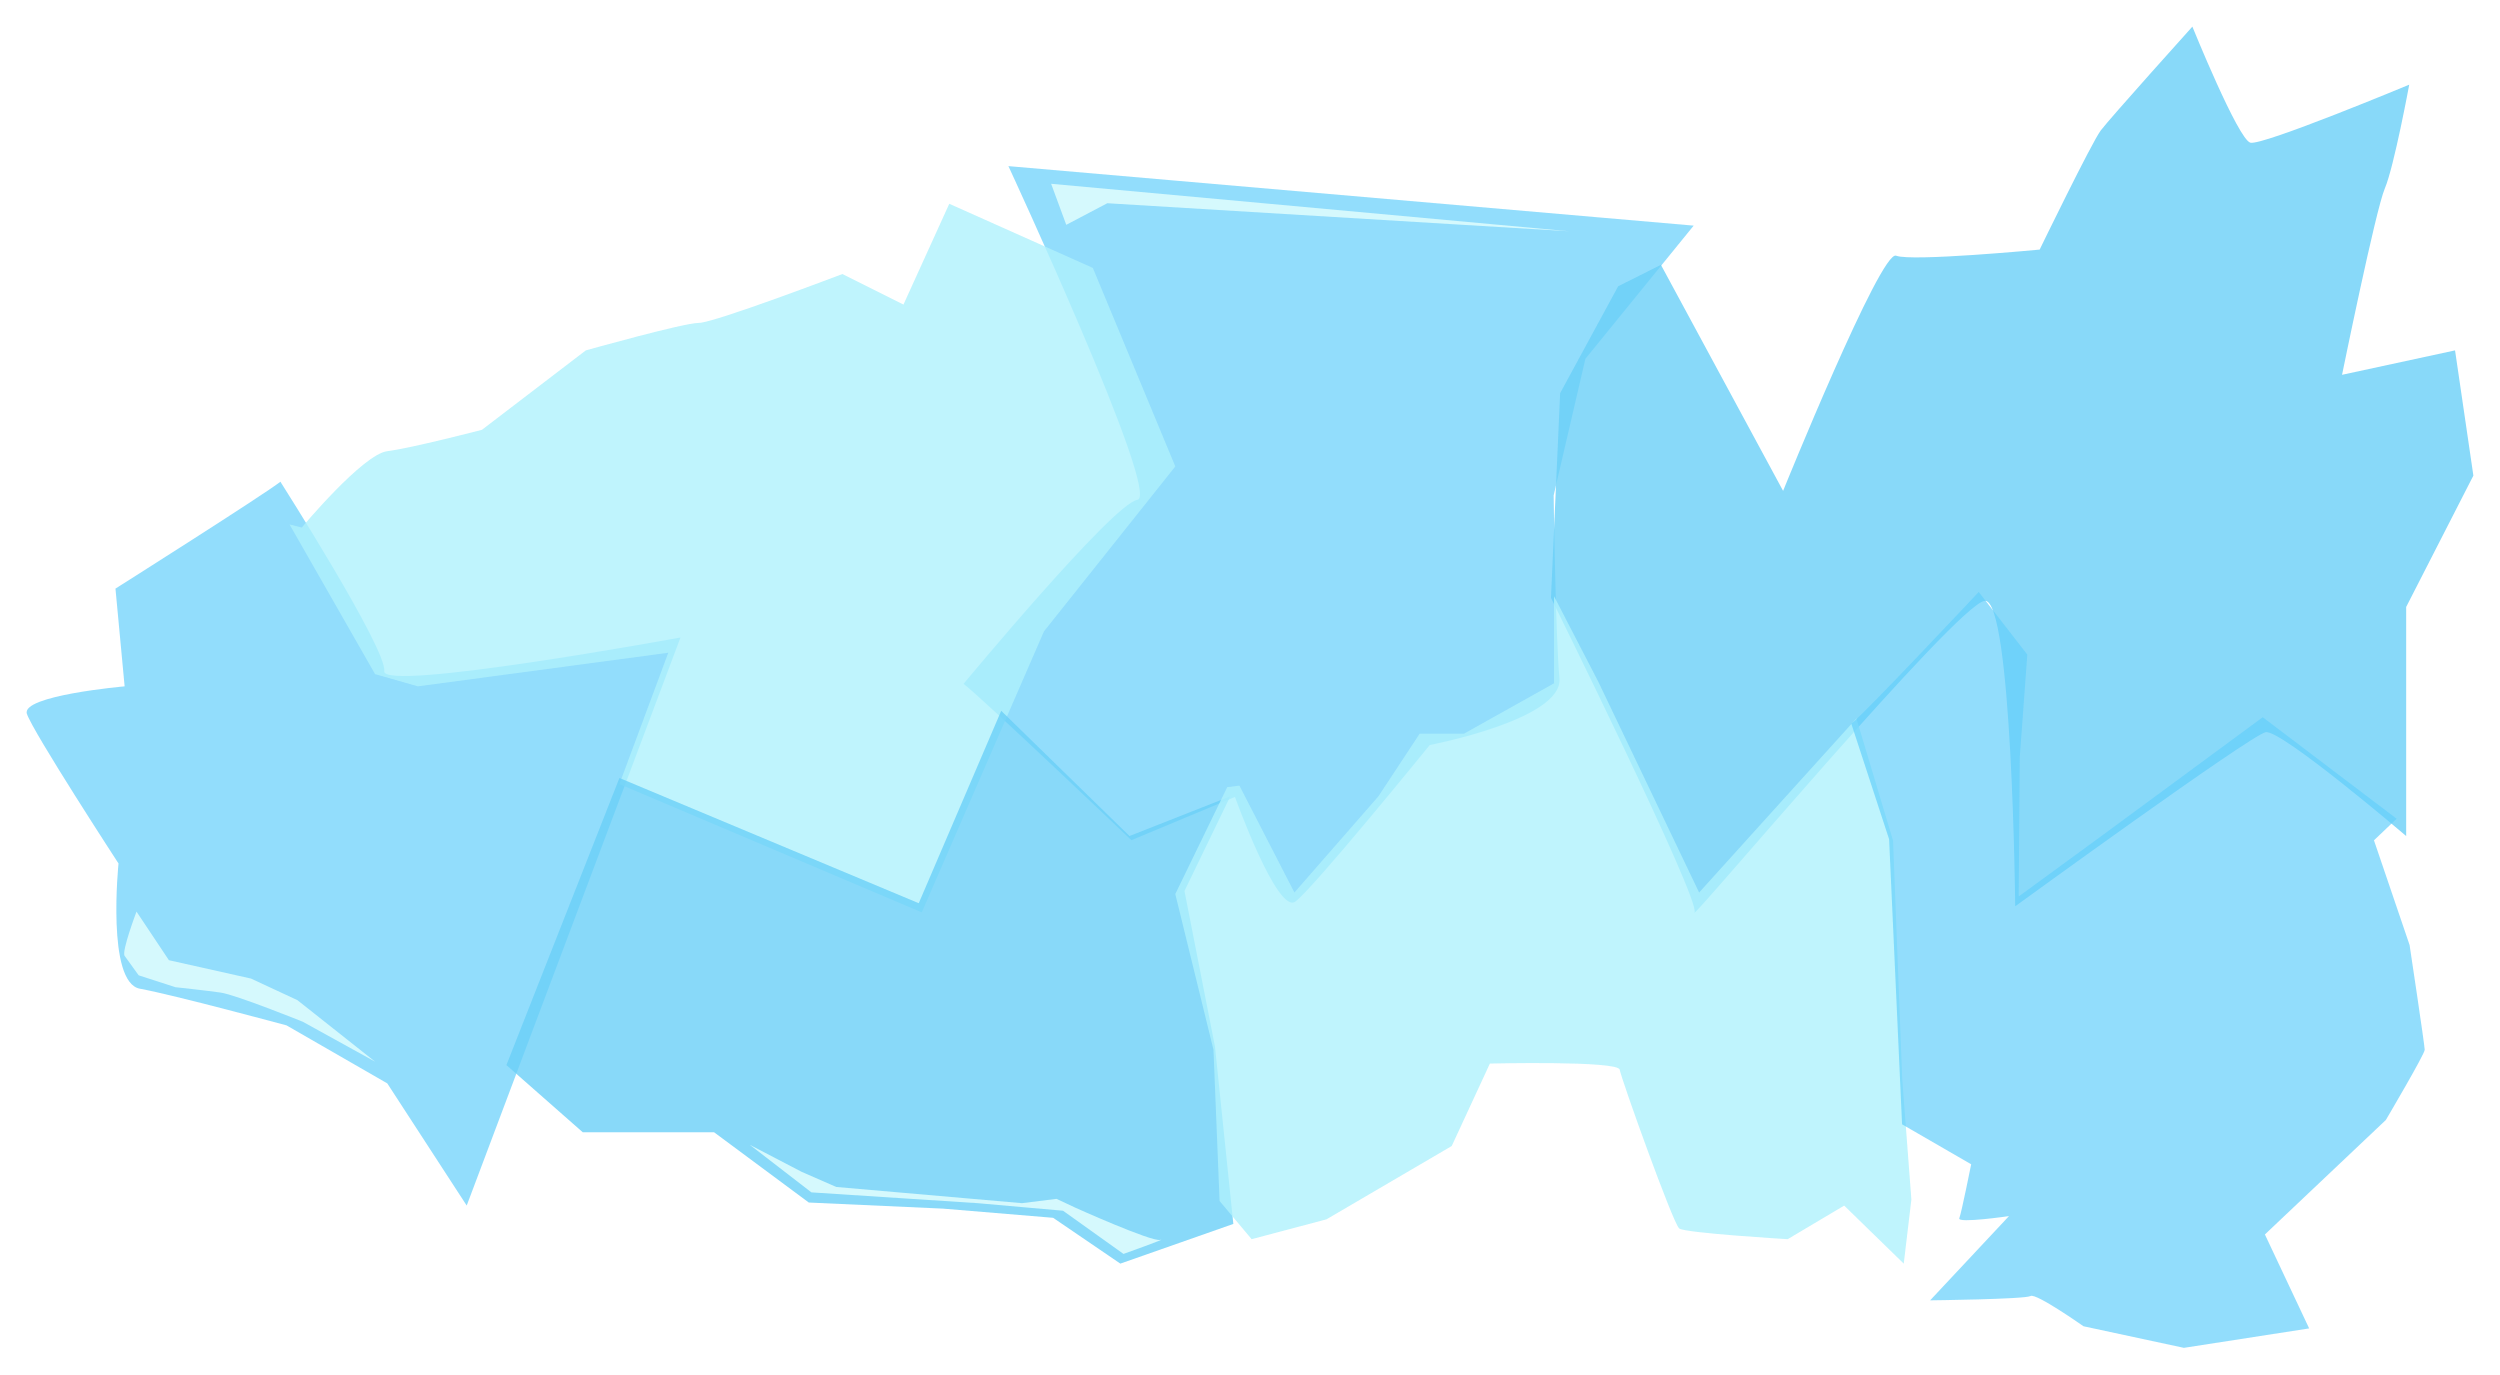
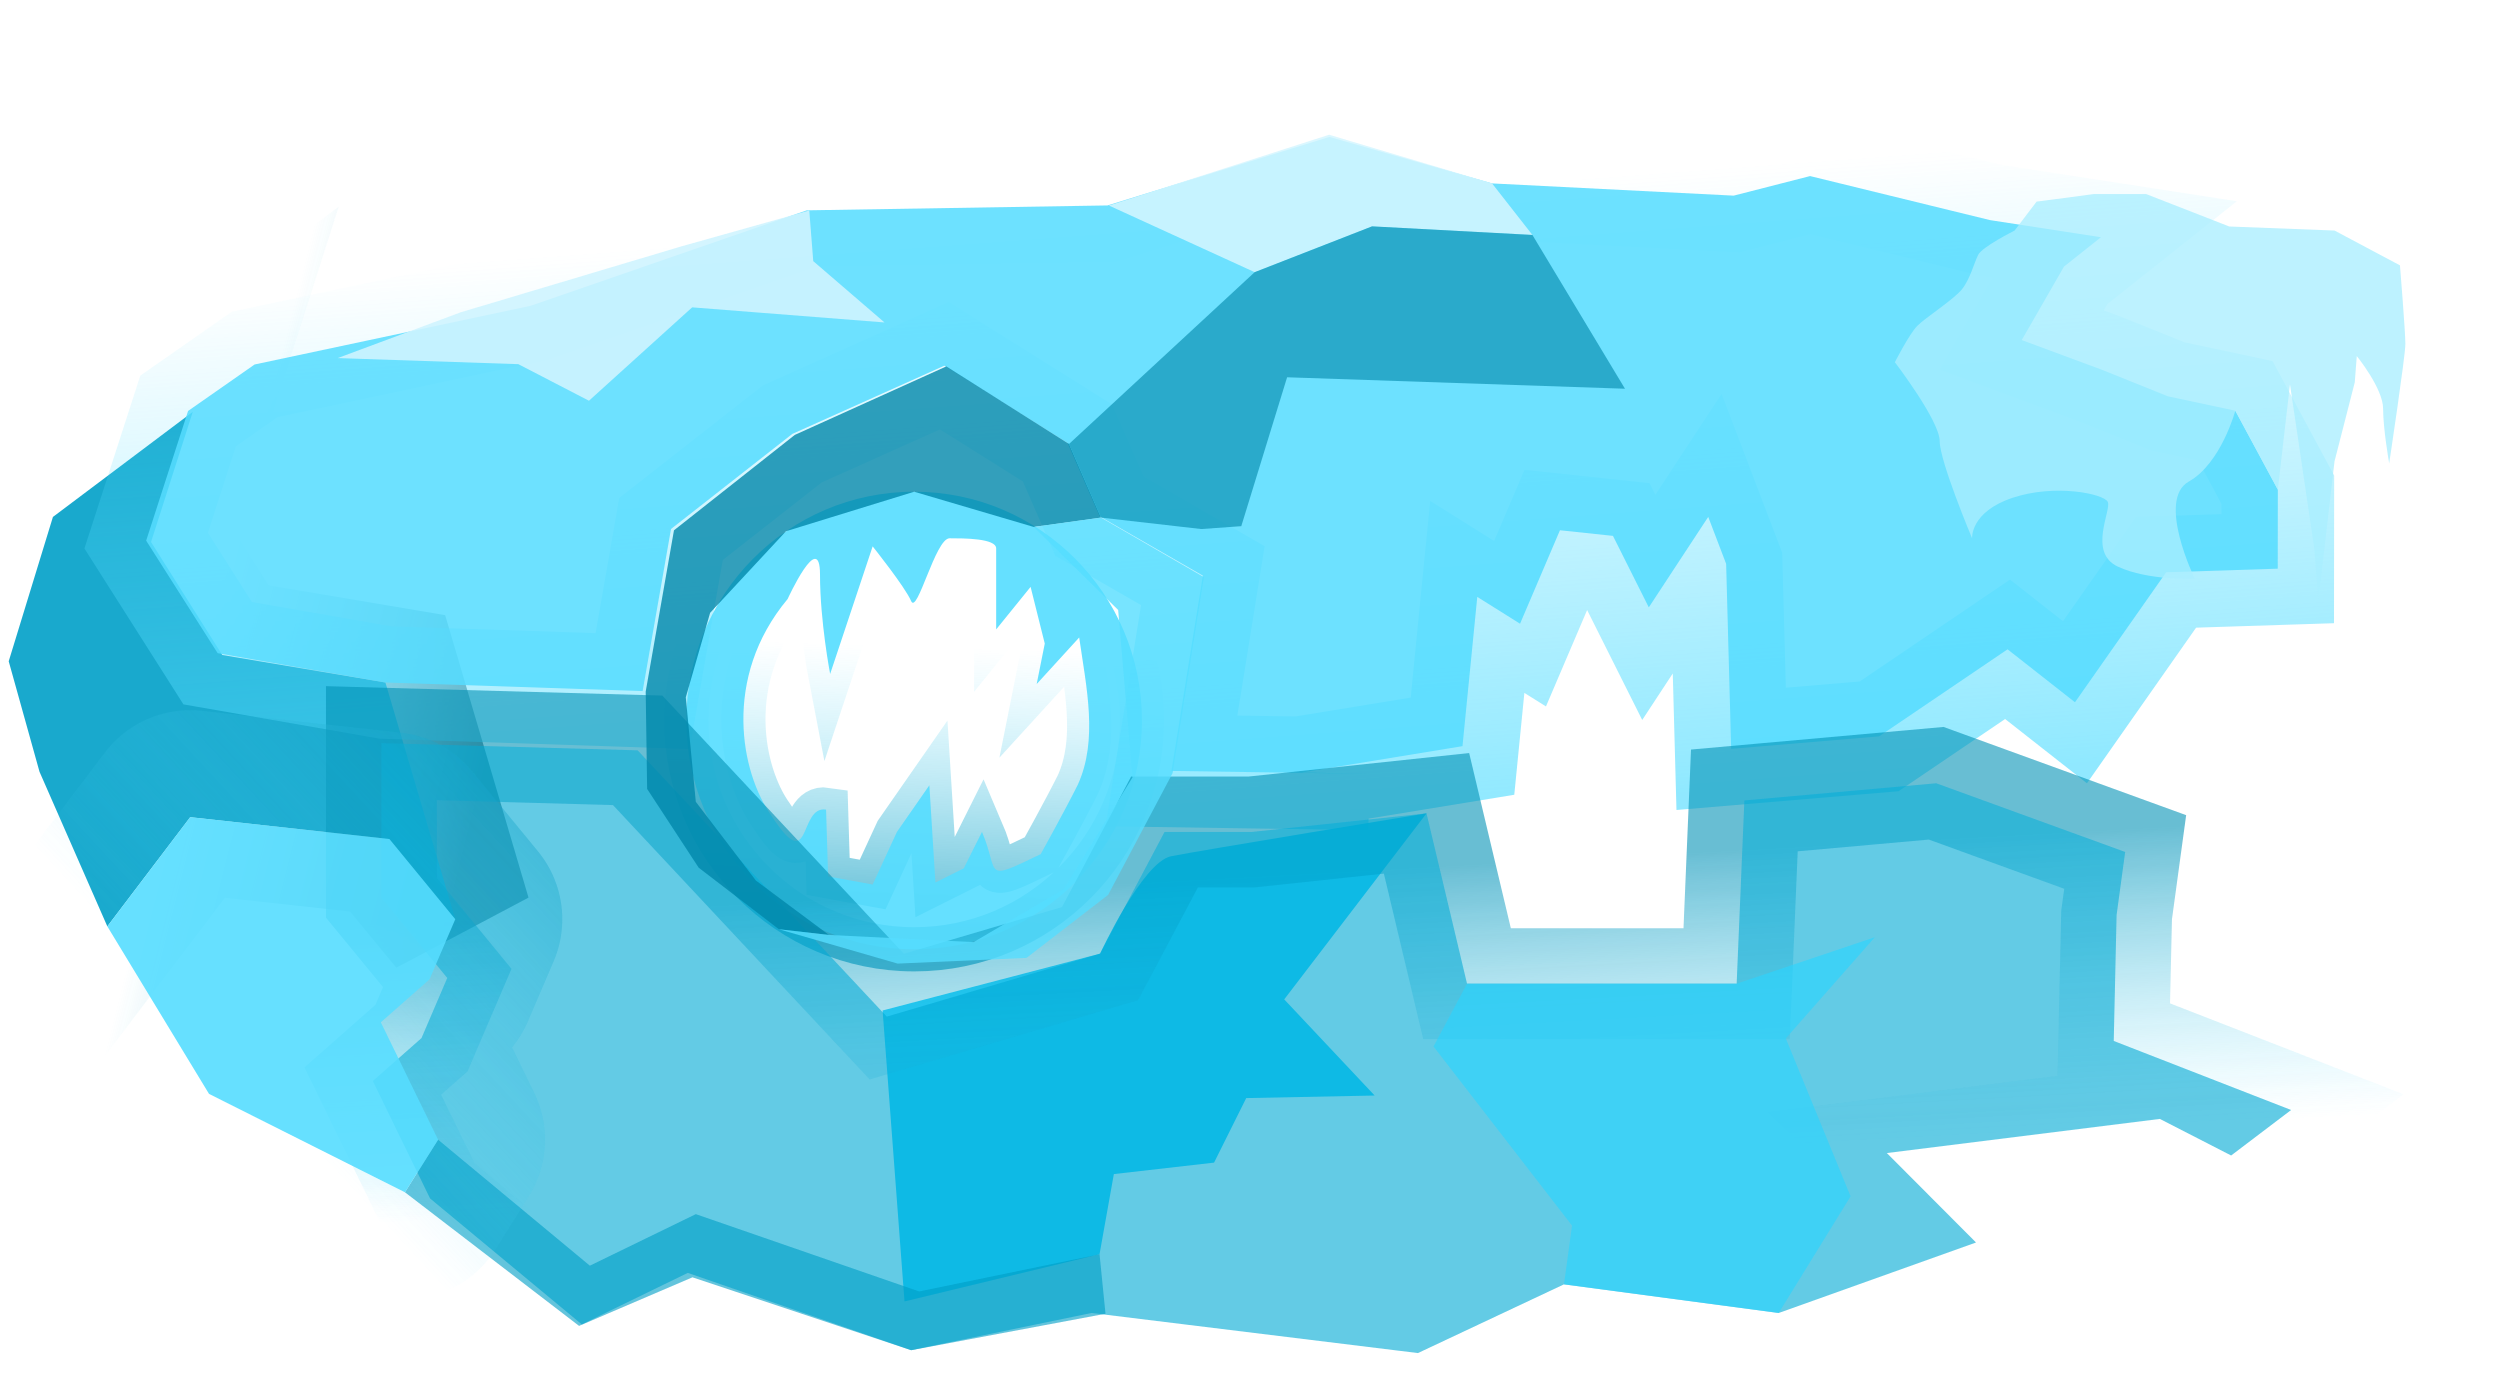
- <svg xmlns="http://www.w3.org/2000/svg" id="svg2" version="1.1" xml:space="preserve" width="375.534" height="206.468" viewBox="0 0 375.534 206.468">
+ <svg xmlns="http://www.w3.org/2000/svg" xmlns:xlink="http://www.w3.org/1999/xlink" id="svg2" version="1.1" xml:space="preserve" width="400.57" height="220.233" viewBox="0 0 375.534 206.468">
  <defs id="defs6">
+     <linearGradient id="linearGradient5752">
+       <stop style="stop-color:#003847;stop-opacity:1" offset="0" id="stop5748" />
+       <stop style="stop-color:#00a9d4;stop-opacity:0" offset="1" id="stop5750" />
+     </linearGradient>
+     <linearGradient id="linearGradient5730">
+       <stop id="stop5726" offset="0" style="stop-color:#0091b6;stop-opacity:1" />
+       <stop id="stop5728" offset="1" style="stop-color:#55ddff;stop-opacity:0;" />
+     </linearGradient>
+     <linearGradient id="linearGradient5714">
+       <stop style="stop-color:#55ddff;stop-opacity:1;" offset="0" id="stop5710" />
+       <stop style="stop-color:#55ddff;stop-opacity:0;" offset="1" id="stop5712" />
+     </linearGradient>
    <clipPath clipPathUnits="userSpaceOnUse" id="clipPath58">
-       <path d="M 0,980 1400,980 1400,0 0,0 0,980 Z" id="path60" />
+       <path d="M 0,980 H 1400 V 0 H 0 Z" id="path60" />
    </clipPath>
    <clipPath clipPathUnits="userSpaceOnUse" id="clipPath78">
-       <path d="m 71.911,582.282 103.233,0 0,-216.531 -103.233,0 0,216.531 z" id="path80" />
+       <path d="M 71.911,582.282 H 175.144 V 365.751 H 71.911 Z" id="path80" />
    </clipPath>
    <clipPath clipPathUnits="userSpaceOnUse" id="clipPath174">
-       <path d="m 30,968.454 115.486,0 0,-360.034 -115.486,0 0,360.034 z" id="path176" />
+       <path d="M 30,968.454 H 145.486 V 608.42 H 30 Z" id="path176" />
    </clipPath>
    <clipPath clipPathUnits="userSpaceOnUse" id="clipPath206">
-       <path d="m 293.543,226.125 96.494,0 0,-216.531 -96.494,0 0,216.531 z" id="path208" />
+       <path d="m 293.543,226.125 h 96.494 V 9.594 h -96.494 z" id="path208" />
    </clipPath>
    <clipPath clipPathUnits="userSpaceOnUse" id="clipPath294">
-       <path d="m 242.995,624.888 120.904,0 0,-348.825 -120.904,0 0,348.825 z" id="path296" />
+       <path d="M 242.995,624.888 H 363.899 V 276.063 H 242.995 Z" id="path296" />
    </clipPath>
    <clipPath clipPathUnits="userSpaceOnUse" id="clipPath326">
-       <path d="m 532.688,562.649 103.233,0 0,-216.53 -103.233,0 0,216.53 z" id="path328" />
+       <path d="M 532.688,562.649 H 635.921 V 346.119 H 532.688 Z" id="path328" />
    </clipPath>
    <clipPath clipPathUnits="userSpaceOnUse" id="clipPath434">
-       <path d="m 457,968.454 202.938,0 0,-387.905 -202.938,0 0,387.905 z" id="path436" />
+       <path d="M 457,968.454 H 659.938 V 580.549 H 457 Z" id="path436" />
    </clipPath>
    <clipPath clipPathUnits="userSpaceOnUse" id="clipPath470">
-       <path d="m 1009.83,574.779 87.84,0 0,-216.531 -87.84,0 0,216.531 z" id="path472" />
+       <path d="m 1009.83,574.779 h 87.84 V 358.248 h -87.84 z" id="path472" />
    </clipPath>
    <clipPath clipPathUnits="userSpaceOnUse" id="clipPath562">
-       <path d="m 959.72,968.454 116.73,0 0,-354.643 -116.73,0 0,354.643 z" id="path564" />
+       <path d="m 959.72,968.454 h 116.73 V 613.811 H 959.72 Z" id="path564" />
    </clipPath>
    <clipPath clipPathUnits="userSpaceOnUse" id="clipPath598">
-       <path d="m 777.513,277.034 103.232,0 0,-216.531 -103.232,0 0,216.531 z" id="path600" />
+       <path d="M 777.513,277.034 H 880.745 V 60.503 H 777.513 Z" id="path600" />
    </clipPath>
    <clipPath clipPathUnits="userSpaceOnUse" id="clipPath710">
-       <path d="m 723,601.888 129.312,0 0,-309.264 -129.312,0 0,309.264 z" id="path712" />
+       <path d="M 723,601.888 H 852.312 V 292.624 H 723 Z" id="path712" />
    </clipPath>
    <clipPath clipPathUnits="userSpaceOnUse" id="clipPath786">
-       <path d="m 1216.96,250.711 116.41,0 0,-221.875 -116.41,0 0,221.875 z" id="path788" />
+       <path d="m 1216.96,250.711 h 116.41 V 28.836 h -116.41 z" id="path788" />
    </clipPath>
    <clipPath clipPathUnits="userSpaceOnUse" id="clipPath830">
-       <path d="m 1180,624.888 107.99,0 0,-364.05 -107.99,0 0,364.05 z" id="path832" />
+       <path d="m 1180,624.888 h 107.99 V 260.838 H 1180 Z" id="path832" />
    </clipPath>
+     <clipPath clipPathUnits="userSpaceOnUse" id="clipPath830-3">
+       <path d="m 1180,624.888 h 107.99 V 260.838 H 1180 Z" id="path832-6" />
+     </clipPath>
+     <linearGradient xlink:href="#linearGradient5714" id="linearGradient5716" x1="179.091" y1="124.513" x2="172.114" y2="31.606" gradientUnits="userSpaceOnUse" />
+     <linearGradient xlink:href="#linearGradient5730" id="linearGradient5724" x1="191.249" y1="122.81" x2="193.685" y2="167.542" gradientUnits="userSpaceOnUse" gradientTransform="translate(-1.205168,8.823803)" />
+     <linearGradient xlink:href="#linearGradient5730" id="linearGradient5738" x1="92.347" y1="105.76" x2="34.747" y2="159.095" gradientUnits="userSpaceOnUse" />
+     <linearGradient xlink:href="#linearGradient5730" id="linearGradient5746" x1="141.633" y1="149.186" x2="143.204" y2="103.443" gradientUnits="userSpaceOnUse" />
+     <linearGradient xlink:href="#linearGradient5752" id="linearGradient5754" x1="71.348" y1="120.583" x2="27.995" y2="109.634" gradientUnits="userSpaceOnUse" />
  </defs>
-   <g id="g10" transform="matrix(1.25,0,0,-1.25,6.341177,1240.051)">
+   <g id="layer1" style="display:none">
+     <g transform="matrix(1.25,0,0,-1.25,-1130.235,654.4534)" id="g5545">
+       <g transform="matrix(0,0.7102776,-0.7102776,0,1115.49,391.9145)" id="g726">
+         <path id="path728" style="fill:#8c1f1f;fill-opacity:1;fill-rule:nonzero;stroke:none" d="m 0,0 c -6.679,57.742 0,108.581 0,108.581 -4.994,2.871 -8.911,8.791 -11.181,12.901 -1.256,-12.355 -1.958,-25.105 -1.958,-38.158 0,-38.369 1.07,-69.372 3.154,-94.434 C -5.968,-5.106 0,0 0,0" />
+       </g>
+       <g transform="matrix(0,0.7102776,-0.7102776,0,1029.038,488.0697)" id="g730">
+         <path id="path732" style="fill:#8c1f1f;fill-opacity:1;fill-rule:nonzero;stroke:none" d="m 0,0 c -2.249,-4.117 -6.221,-10.21 -11.31,-13.135 0,0 6.679,-50.839 0,-108.581 0,0 6.164,-5.275 10.18,-11.406 2.102,25.113 3.178,56.212 3.178,94.73 C 2.048,-25.258 1.313,-12.429 0,0" />
+       </g>
+       <g style="fill:#ff4646;fill-opacity:1" transform="matrix(0,0.7102776,-0.7102776,0,1115.49,480.0368)" id="g734">
+         <path id="path736" style="fill:#ff4646;fill-opacity:1;fill-rule:nonzero;stroke:none" d="m 0,0 c 6.679,57.742 0,108.581 0,108.581 5.089,2.925 9.061,9.018 11.31,13.135 -0.806,7.626 -1.833,15.097 -3.053,22.387 -1.22,7.29 -5.215,8.198 -6.789,15.099 -1.574,6.901 -0.725,19.795 -2.592,26.253 -1.867,6.458 -3.866,12.682 -5.966,18.645 -2.1,5.962 -4.302,11.664 -6.574,17.077 -2.273,5.413 -4.617,10.538 -7.002,15.349 -2.385,4.811 -4.811,9.306 -7.248,13.461 -2.437,4.155 -4.885,7.968 -7.314,11.413 -7.639,-1.232 -16.97,-1.562 -27.055,-1.562 -10.11,0 -19.463,0.332 -27.112,1.571 -2.442,-3.449 -4.893,-7.268 -7.324,-11.428 -2.431,-4.161 -2.26,-14.348 -4.624,-19.166 -2.364,-4.818 -1.581,-16.153 -3.822,-21.576 -2.241,-5.423 -7.507,-4.933 -9.568,-10.906 -2.061,-5.973 -6.602,-6.524 -8.427,-12.994 -1.825,-6.47 -3.517,-13.175 -5.049,-20.089 -1.532,-6.914 -2.903,-14.036 -4.086,-21.339 -1.183,-7.303 -2.176,-14.788 -2.953,-22.428 2.269,-4.11 6.186,-10.03 11.181,-12.901 0,0 -6.679,-50.839 0,-108.581 0,0 -5.968,-5.24 -9.986,-11.244 3.319,-39.849 9.207,-64.255 17.474,-80.255 h 0.045 c -0.018,0 -0.045,0.261 -0.045,0.324 0,3.217 24.47,5.893 54.653,5.893 30.187,0 54.656,-2.709 54.656,-5.926 0,-0.063 -0.027,-0.291 -0.044,-0.291 h 0.044 c 8.247,16 14.127,40.282 17.45,79.959 C 6.164,-5.409 0,0 0,0" />
+       </g>
+       <g transform="matrix(0,0.7102776,-0.7102776,0,929.8237,455.0147)" id="g738">
+         <path id="path740" style="fill:#8c1f1f;fill-opacity:1;fill-rule:nonzero;stroke:none" d="m 0,0 c -2.477,3.514 -4.934,6.645 -7.339,9.365 -2.404,2.72 -6.307,0.896 -8.574,2.766 -2.267,1.87 -2.9,4.335 -4.966,5.298 -2.066,0.963 -4.015,4.56 -5.816,4.56 -1.933,0 -3.995,-0.496 -6.156,-1.459 -2.161,-0.963 -4.421,-2.393 -6.75,-4.263 -2.329,-1.869 -2.144,-5.728 -4.581,-8.447 C -46.619,5.101 -51.68,3.522 -54.167,0.009 c 1.912,-0.31 3.931,-0.563 6.041,-0.768 2.11,-0.205 4.313,-0.363 6.592,-0.482 2.279,-0.119 4.635,-0.199 7.053,-0.25 C -32.063,-1.541 -29.583,-1.562 -27.056,-1.562 c 2.521,0 4.995,0.021 7.408,0.071 2.412,0.05 4.763,0.13 7.037,0.248 2.274,0.118 4.472,0.275 6.579,0.479 C -3.926,-0.56 -1.91,-0.308 0,0" />
+       </g>
+       <g transform="matrix(0,0.7102776,-0.7102776,0,990.8078,453.5092)" id="g750">
+         <path id="path752" style="fill:#171d2d;fill-opacity:1;fill-rule:nonzero;stroke:none" d="m 0,0 c -5.806,3.683 -12.688,5.826 -20.072,5.826 -20.719,0 -37.518,-16.798 -37.518,-37.519 0,-14.114 7.802,-26.405 19.322,-32.808 40.207,8.261 52.969,-0.516 49.637,21.094" />
+       </g>
+       <g transform="matrix(0,0.7102776,-0.7102776,0,989.2078,450.3092)" id="g754">
+         <path id="path756" style="fill:#000000;fill-opacity:1;fill-rule:nonzero;stroke:none" d="m 0,0 c 3.332,-21.61 1.939,-56.24 -38.268,-64.501 5.389,-2.998 11.592,-4.71 18.196,-4.71 20.721,0 37.518,16.798 37.518,37.518 C 17.446,-18.356 10.483,-6.654 0,0" />
+       </g>
+       <g transform="matrix(0,0.7102776,-0.7102776,0,989.581,436.0523)" id="g758">
+         <path id="path760" style="fill:#8c1f1f;fill-opacity:1;fill-rule:nonzero;stroke:none" d="m 0,0 c -17.185,0 -31.166,-13.982 -31.166,-31.167 0,-17.185 13.981,-31.167 31.166,-31.167 17.188,0 31.167,13.982 31.167,31.167 C 31.167,-13.982 17.188,0 0,0 m 0,-75.038 c -24.188,0 -43.869,19.68 -43.869,43.871 0,24.19 19.681,43.87 43.869,43.87 24.191,0 43.87,-19.68 43.87,-43.87 0,-24.191 -19.679,-43.871 -43.87,-43.871" />
+       </g>
+       <g transform="matrix(0,0.7102776,-0.7102776,0,1131.895,480.0368)" id="g762">
+         <path id="path764" style="fill:#8c1f1f;fill-opacity:1;fill-rule:nonzero;stroke:none" d="m 0,0 27.168,-23.977 c 0,0 -4.099,-33.827 -10.783,-61.48 l -22.158,39.265" />
+       </g>
+       <g transform="matrix(0,0.7102776,-0.7102776,0,1131.895,392.0601)" id="g766">
+         <path id="path768" style="fill:#8c1f1f;fill-opacity:1;fill-rule:nonzero;stroke:none" d="m 0,0 -7.567,-7.545 -7.567,-7.545 -6.533,-13.746 -8.084,-13.229 c 0,0 0.481,-17.808 13.364,-43.393 l 22.161,39.265" />
+       </g>
+       <g transform="matrix(0,0.7102776,-0.7102776,0,937.4952,439.0598)" id="g770">
+         <path id="path772" style="fill:#8c1f1f;fill-opacity:1;fill-rule:nonzero;stroke:none" d="m 0,0 c 0,-2.551 -2.068,-4.619 -4.619,-4.619 -2.552,0 -4.62,2.068 -4.62,4.619 0,2.551 2.068,4.619 4.62,4.619 C -2.068,4.619 0,2.551 0,0" />
+       </g>
+       <g transform="matrix(0,0.7102776,-0.7102776,0,936.675,453.8245)" id="g774">
+         <path id="path776" style="fill:#8c1f1f;fill-opacity:1;fill-rule:nonzero;stroke:none" d="m 0,0 c 0,-2.551 -2.068,-4.619 -4.62,-4.619 -2.551,0 -4.619,2.068 -4.619,4.619 0,2.551 2.068,4.62 4.619,4.62 C -2.068,4.62 0,2.551 0,0" />
+       </g>
+       <g transform="matrix(0,0.7102776,-0.7102776,0,936.675,424.2952)" id="g778">
+         <path id="path780" style="fill:#8c1f1f;fill-opacity:1;fill-rule:nonzero;stroke:none" d="m 0,0 c 0,-2.551 -2.068,-4.619 -4.619,-4.619 -2.552,0 -4.619,2.068 -4.619,4.619 0,2.551 2.067,4.62 4.619,4.62 C -2.068,4.62 0,2.551 0,0" />
+       </g>
+       <g transform="matrix(0,0.7102776,-0.7102776,0,1081.449,412.4119)" id="g822">
+         <path id="path824" style="fill:#8c1f1f;fill-opacity:1;fill-rule:nonzero;stroke:none" d="m 0,0 c 0,0 35,8.084 67,0 v -45.616 c 0,0 -33,5.697 -67,0 z" />
+       </g>
+       <g transform="matrix(0,0.7102776,-0.7102776,0,1358.049,-470.4631)" id="g826">
+         <g id="g828" />
+         <g id="g834">
+           <g style="opacity:0.1" id="g836" clip-path="url(#clipPath830-3)">
+             <g id="g838" transform="translate(1287.992,619.6538)">
+               <path id="path840" style="fill:#000000;fill-opacity:1;fill-rule:nonzero;stroke:none" d="m 0,0 c -4.293,3.411 -8.272,5.234 -11.706,5.234 -7.732,0 -17.525,-7.931 -27.473,-21.981 -4.884,-6.899 -6.702,-21.991 -11.431,-31.628 -4.729,-9.637 -1.516,-12.784 -5.638,-24.73 -4.122,-11.946 -11.962,2.448 -21.744,-39.801 -3.194,-13.797 -5.485,-28.487 -7.039,-43.767 -1.256,-12.356 -1.958,-25.106 -1.958,-38.159 0,-38.369 1.069,-69.372 3.153,-94.434 4.018,6.004 9.985,11.11 9.985,11.11 0,0 -5.967,-5.24 -9.985,-11.244 0.554,-6.649 1.181,-12.859 1.877,-18.682 l -24.021,-19.731 c 0,0 -5.272,-11.179 1.265,-31.004 C -48.674,-308.046 -11.781,-82.228 0,0" />
+             </g>
+           </g>
+         </g>
+       </g>
+       <path id="path3397" d="m 1176.051,443.528 c 0,0 -0.182,27.554 3.136,30.965 3.318,3.411 4.424,-10.534 4.424,-10.534 l -1.499,0.272 c 0,0 -1.181,0.309 -1.846,0.13 -0.665,-0.18 -1.403,-1.227 -2.186,-3.701 -1.315,-4.154 -2.03,-17.132 -2.03,-17.132 z" style="fill:#8c1f1f;fill-opacity:1;fill-rule:evenodd;stroke:none;stroke-width:0.8px;stroke-linecap:butt;stroke-linejoin:miter;stroke-opacity:1" />
+       <path id="path3397-1" d="m 1176.103,437.372 c 0,0 -0.182,-35.099 3.136,-39.444 3.318,-4.345 4.424,13.418 4.424,13.418 l -1.499,-0.346 c 0,0 -1.181,-0.394 -1.846,-0.165 -0.665,0.229 -1.403,1.563 -2.186,4.714 -1.315,5.291 -2.03,21.823 -2.03,21.823 z" style="fill:#8c1f1f;fill-opacity:1;fill-rule:evenodd;stroke:none;stroke-width:0.8px;stroke-linecap:butt;stroke-linejoin:miter;stroke-opacity:1" />
+       <path id="path4207" d="m 993.221,447.78 3.303,-3.303 -2.202,-3.67 2.936,-1.468 -0.367,-2.202 2.202,-0.734 2.569,-2.569" style="fill:none;fill-rule:evenodd;stroke:#5b5b5b;stroke-width:0.8px;stroke-linecap:butt;stroke-linejoin:miter;stroke-opacity:1" />
+     </g>
+   </g>
+   <g id="g10" transform="matrix(1.25,0,0,-1.25,6.341177,1240.051)" style="display:none">
    <g id="g54" transform="translate(-901.1017,465.0847)">
      <g id="g56" clip-path="url(#clipPath58)">
-         <g id="g742" transform="matrix(0,1,-1,0,1294.723,408.159)" />
+         <g id="g742" transform="rotate(90,443.2819,851.4409)" />
        <g id="g4475">
          <path id="path4438" d="m 929.724,469.068 c -1.835,-1.468 -19.82,-12.846 -19.82,-12.846 l 1.101,-11.745 c 0,0 -12.479,-1.101 -11.745,-3.303 0.734,-2.202 11.011,-17.985 11.011,-17.985 0,0 -1.468,-14.314 2.569,-15.048 4.037,-0.734 17.618,-4.404 17.618,-4.404 l 12.112,-6.974 9.543,-14.681 25.693,68.269 c 0,0 -35.97,-6.607 -35.603,-4.037 0.367,2.569 -12.479,22.756 -12.479,22.756 z" style="opacity:0.7;fill:#64cffb;fill-opacity:1;fill-rule:evenodd;stroke:none;stroke-width:0.8px;stroke-linecap:butt;stroke-linejoin:miter;stroke-opacity:1" />
          <path id="path4438-2" d="m 1011.821,444.778 c 2.171,-1.647 20.169,-18.79 20.169,-18.79 l 12.446,5.197 c 0,0 5.09,-14.16 7.259,-12.572 2.169,1.589 16.15,18.814 16.15,18.814 0,0 16.045,3.063 15.585,8.008 -0.46,4.945 -0.698,21.978 -0.698,21.978 l 3.817,16.425 13.011,16.004 -82.35,7.151 c 0,0 18.41,-39.671 15.498,-40.1 -2.912,-0.429 -20.888,-22.114 -20.888,-22.114 z" style="opacity:0.7;fill:#64cffb;fill-opacity:1;fill-rule:evenodd;stroke:none;stroke-width:0.8px;stroke-linecap:butt;stroke-linejoin:miter;stroke-opacity:1" />
          <path id="path4455" d="m 932.293,463.562 c 0,0 7.341,8.809 10.277,9.176 2.936,0.367 11.378,2.569 11.378,2.569 l 12.479,9.543 c 0,0 11.745,3.303 13.58,3.303 1.835,0 17.251,5.873 17.251,5.873 l 7.341,-3.67 5.505,12.112 17.251,-7.708 9.91,-23.857 -15.783,-19.82 -14.681,-33.767 -36.337,15.416 5.873,15.783 -30.097,-4.037 -5.139,1.468 -10.277,17.985 z" style="opacity:0.8;fill:#aff1fc;fill-opacity:1;fill-rule:evenodd;stroke:none;stroke-width:0.8px;stroke-linecap:butt;stroke-linejoin:miter;stroke-opacity:1" />
-           <path id="path4457" d="m 1095.624,495.127 14.681,-27.161 c 0,0 11.745,28.996 13.58,28.262 1.835,-0.734 17.251,0.734 17.251,0.734 0,0 6.24,12.846 7.341,14.314 1.101,1.468 11.011,12.479 11.011,12.479 0,0 5.506,-13.58 6.974,-13.947 1.468,-0.367 19.086,6.974 19.086,6.974 0,0 -1.835,-9.91 -2.936,-12.479 -1.101,-2.569 -5.138,-22.389 -5.138,-22.389 l 13.58,2.936 2.202,-15.048 -8.075,-15.783 0,-17.618 0,-9.91 c 0,0 -15.049,12.846 -16.884,12.479 -1.835,-0.367 -30.097,-20.921 -30.097,-20.921 0,0 -0.367,37.071 -3.67,36.704 -3.303,-0.367 -35.602,-38.906 -34.868,-37.438 0.734,1.468 -17.251,37.805 -17.251,37.805 l 1.101,24.591 6.974,12.846 z" style="opacity:0.8;fill:#6acff7;fill-opacity:1;fill-rule:evenodd;stroke:none;stroke-width:0.8px;stroke-linecap:butt;stroke-linejoin:miter;stroke-opacity:1" />
-           <path id="path4459" d="m 970.465,433.465 -13.58,-34.501 9.176,-8.075 15.783,0 11.378,-8.442 16.15,-0.734 13.213,-1.101 8.075,-5.506 13.58,4.771 -2.202,21.288 -3.67,18.719 5.505,11.378 -12.112,-4.771 -15.416,15.048 -9.91,-23.123 z" style="opacity:0.8;fill:#6acff7;fill-opacity:1;fill-rule:evenodd;stroke:none;stroke-width:0.8px;stroke-linecap:butt;stroke-linejoin:miter;stroke-opacity:1" />
-           <path id="path4461" d="m 1043.505,432.364 -6.24,-12.846 4.588,-18.719 0.734,-18.168 3.854,-4.588 8.992,2.386 15.049,8.809 4.588,9.91 c 0,0 15.416,0.367 15.599,-0.734 0.183,-1.101 6.423,-18.535 7.157,-19.086 0.734,-0.551 13.03,-1.285 13.03,-1.285 l 6.79,4.037 7.157,-6.974 0.918,7.708 -1.101,14.498 -1.101,28.629 -4.404,14.681 -18.902,-20.921 -12.112,25.326 -5.322,10.277 0,-10.461 -10.828,-6.056 -5.322,0 -4.955,-7.524 -10.094,-11.562 -6.607,12.846 z" style="opacity:0.8;fill:#aff1fc;fill-opacity:1;fill-rule:evenodd;stroke:none;stroke-width:0.8px;stroke-linecap:butt;stroke-linejoin:miter;stroke-opacity:1" />
+           <path id="path4457" d="m 1095.624,495.127 14.681,-27.161 c 0,0 11.745,28.996 13.58,28.262 1.835,-0.734 17.251,0.734 17.251,0.734 0,0 6.24,12.846 7.341,14.314 1.101,1.468 11.011,12.479 11.011,12.479 0,0 5.506,-13.58 6.974,-13.947 1.468,-0.367 19.086,6.974 19.086,6.974 0,0 -1.835,-9.91 -2.936,-12.479 -1.101,-2.569 -5.138,-22.389 -5.138,-22.389 l 13.58,2.936 2.202,-15.048 -8.075,-15.783 v -17.618 -9.91 c 0,0 -15.049,12.846 -16.884,12.479 -1.835,-0.367 -30.097,-20.921 -30.097,-20.921 0,0 -0.367,37.071 -3.67,36.704 -3.303,-0.367 -35.602,-38.906 -34.868,-37.438 0.734,1.468 -17.251,37.805 -17.251,37.805 l 1.101,24.591 6.974,12.846 z" style="opacity:0.8;fill:#6acff7;fill-opacity:1;fill-rule:evenodd;stroke:none;stroke-width:0.8px;stroke-linecap:butt;stroke-linejoin:miter;stroke-opacity:1" />
+           <path id="path4459" d="m 970.465,433.465 -13.58,-34.501 9.176,-8.075 h 15.783 l 11.378,-8.442 16.15,-0.734 13.213,-1.101 8.075,-5.506 13.58,4.771 -2.202,21.288 -3.67,18.719 5.505,11.378 -12.112,-4.771 -15.416,15.048 -9.91,-23.123 z" style="opacity:0.8;fill:#6acff7;fill-opacity:1;fill-rule:evenodd;stroke:none;stroke-width:0.8px;stroke-linecap:butt;stroke-linejoin:miter;stroke-opacity:1" />
+           <path id="path4461" d="m 1043.505,432.364 -6.24,-12.846 4.588,-18.719 0.734,-18.168 3.854,-4.588 8.992,2.386 15.049,8.809 4.588,9.91 c 0,0 15.416,0.367 15.599,-0.734 0.183,-1.101 6.423,-18.535 7.157,-19.086 0.734,-0.551 13.03,-1.285 13.03,-1.285 l 6.79,4.037 7.157,-6.974 0.918,7.708 -1.101,14.498 -1.101,28.629 -4.404,14.681 -18.902,-20.921 -12.112,25.326 -5.322,10.277 v -10.461 l -10.828,-6.056 h -5.322 l -4.955,-7.524 -10.094,-11.562 -6.607,12.846 z" style="opacity:0.8;fill:#aff1fc;fill-opacity:1;fill-rule:evenodd;stroke:none;stroke-width:0.8px;stroke-linecap:butt;stroke-linejoin:miter;stroke-opacity:1" />
          <path id="path4463" d="m 1118.502,439.987 c 1.557,1.168 15.312,15.832 15.312,15.832 l 5.84,-7.526 -0.908,-12.328 -0.13,-16.74 10.122,7.397 19.206,14.145 16.091,-12.198 -2.725,-2.595 4.282,-12.587 c 0,0 1.817,-12.068 1.817,-12.587 0,-0.519 -4.672,-8.435 -4.672,-8.435 l -14.534,-13.755 5.32,-11.29 -15.053,-2.336 -12.068,2.595 c 0,0 -5.71,4.023 -6.359,3.633 -0.649,-0.389 -12.068,-0.519 -12.068,-0.519 l 9.473,10.122 c 0,0 -6.229,-0.908 -5.969,-0.26 0.26,0.649 1.427,6.488 1.427,6.488 l -8.305,4.801 -1.557,34.258 z" style="opacity:0.7;fill:#64cffb;fill-opacity:1;fill-rule:evenodd;stroke:none;stroke-width:0.8px;stroke-linecap:butt;stroke-linejoin:miter;stroke-opacity:1" />
          <path id="path4467" d="m 912.433,417.407 c 0,0 -1.817,-4.801 -1.427,-5.32 0.389,-0.519 1.687,-2.336 1.687,-2.336 l 4.412,-1.427 c 0,0 3.633,-0.389 5.45,-0.649 1.817,-0.26 9.862,-3.504 9.862,-3.504 l 8.694,-4.801 -9.343,7.397 -5.58,2.595 -9.862,2.206 z" style="fill:#d5f9fd;fill-opacity:1;fill-rule:evenodd;stroke:none;stroke-width:0.8px;stroke-linecap:butt;stroke-linejoin:miter;stroke-opacity:1" />
          <path id="path4469" d="m 986.14,389.378 7.397,-5.71 19.984,-1.298 10.252,-0.908 7.267,-5.191 c 0,0 5.45,1.947 4.412,1.687 -1.038,-0.26 -10.252,3.893 -10.252,3.893 l -2.206,1.038 -4.153,-0.519 -22.32,1.947 -4.153,1.817 z" style="fill:#d5f9fd;fill-opacity:1;fill-rule:evenodd;stroke:none;stroke-width:0.8px;stroke-linecap:butt;stroke-linejoin:miter;stroke-opacity:1" />
          <path id="path4473" d="m 1022.345,504.87 1.817,-4.931 4.931,2.595 55.54,-3.374 z" style="fill:#d5f9fd;fill-opacity:1;fill-rule:evenodd;stroke:none;stroke-width:0.8px;stroke-linecap:butt;stroke-linejoin:miter;stroke-opacity:1" />
        </g>
      </g>
    </g>
  </g>
+   <g id="layer2" style="display:inline">
+     <path style="color:#000000;clip-rule:nonzero;display:inline;overflow:visible;visibility:visible;opacity:1;isolation:auto;mix-blend-mode:normal;color-interpolation:sRGB;color-interpolation-filters:linearRGB;solid-color:#000000;solid-opacity:1;fill:#55ddff;fill-opacity:0.901;fill-rule:evenodd;stroke:url(#linearGradient5746);stroke-width:7.083;stroke-linecap:square;stroke-linejoin:miter;stroke-miterlimit:4;stroke-dasharray:none;stroke-dashoffset:0;stroke-opacity:0.653;paint-order:stroke fill markers;color-rendering:auto;image-rendering:auto;shape-rendering:auto;text-rendering:auto;enable-background:accumulate" d="m 146.475,78.787 a 36.497,36.659 0 0 0 -36.498,36.658 36.497,36.659 0 0 0 36.498,36.66 36.497,36.659 0 0 0 36.496,-36.66 36.497,36.659 0 0 0 -36.496,-36.658 z m 5.678,7.461 c 2.271,0 7.461,9.6e-4 7.461,1.623 v 12.977 l 5.516,-6.813 2.27,9.084 -1.297,6.488 6.812,-7.463 c 1.149,8.009 3.06,16.411 -0.229,23.607 -2.133,4.267 -5.936,11.105 -5.936,11.105 -9.494,4.587 -6.529,3.156 -9.408,-3.568 l -2.92,5.84 -4.541,2.271 -0.973,-15.572 -5.191,7.461 -3.893,8.436 -7.137,-1.299 -0.326,-10.705 c -4.471,-0.684 -2.293,10.952 -8.758,0.973 -4.852,-6.753 -7.985,-22.034 2.596,-34.713 0,0 5.189,-11.354 5.189,-3.893 0,7.462 1.623,15.896 1.623,15.896 l 6.812,-20.438 c 0,0 5.191,6.487 6.164,8.758 0.973,2.271 3.893,-10.057 6.164,-10.057 z" transform="scale(0.9375)" id="path5675" />
+     <path style="color:#000000;clip-rule:nonzero;display:inline;overflow:visible;visibility:visible;opacity:0.9;isolation:auto;mix-blend-mode:normal;color-interpolation:sRGB;color-interpolation-filters:linearRGB;solid-color:#000000;solid-opacity:1;fill:#00a0c8;fill-opacity:1;fill-rule:evenodd;stroke:url(#linearGradient5754);stroke-width:22.939;stroke-linecap:square;stroke-linejoin:miter;stroke-miterlimit:4;stroke-dasharray:none;stroke-dashoffset:0;stroke-opacity:0.653;paint-order:stroke fill markers;color-rendering:auto;image-rendering:auto;shape-rendering:auto;text-rendering:auto;enable-background:accumulate" d="M 28.958,61.862 7.951,77.649 1.308,99.333 l 4.627,16.597 10.188,23.227 12.446,-16.406 29.927,3.286 9.893,12.043 L 57.895,102.522 33.385,98.388 22.686,81.416 Z" id="path5696" />
+     <path style="color:#000000;clip-rule:nonzero;display:inline;overflow:visible;visibility:visible;opacity:1;isolation:auto;mix-blend-mode:normal;color-interpolation:sRGB;color-interpolation-filters:linearRGB;solid-color:#000000;solid-opacity:1;fill:#55ddff;fill-opacity:0.856;fill-rule:evenodd;stroke:url(#linearGradient5716);stroke-width:16.921;stroke-linecap:butt;stroke-linejoin:miter;stroke-miterlimit:4;stroke-dasharray:none;stroke-dashoffset:0;stroke-opacity:0.653;paint-order:stroke fill markers;color-rendering:auto;image-rendering:auto;shape-rendering:auto;text-rendering:auto;enable-background:accumulate" d="m 166.364,30.859 -45.174,0.735 -41.471,14.334 -41.471,8.821 -9.998,6.983 -6.295,19.479 10.738,16.906 25.202,4.405 38.636,1.285 4.263,-24.346 18.215,-14.277 22.84,-10.252 18.505,11.608 4.816,11.017 15.515,8.911 -4.723,29.336 29.708,0.438 -10.114,-0.207 24.13,-3.952 2.222,-22.419 6.424,4.026 5.994,-14.039 7.963,0.846 5.382,10.739 8.928,-13.592 2.691,7.054 0.753,27.79 22.221,-1.876 19.3,-13.075 10.125,7.953 13.697,-19.527 16.762,-0.54 0.014,-11.864 -6.387,-11.862 -10.127,-2.164 -9.879,-3.975 -12.079,-4.473 6.347,-11.038 5.554,-4.41 -16.663,-2.573 -27.03,-6.616 -11.479,2.94 -36.287,-1.838 -24.439,-6.983 z" id="path5683" />
+     <path style="color:#000000;clip-rule:nonzero;display:inline;overflow:visible;visibility:visible;opacity:1;isolation:auto;mix-blend-mode:normal;color-interpolation:sRGB;color-interpolation-filters:linearRGB;solid-color:#000000;solid-opacity:1;fill:#aaeeff;fill-opacity:0.772;fill-rule:evenodd;stroke:none;stroke-width:18.333;stroke-linecap:butt;stroke-linejoin:round;stroke-miterlimit:4;stroke-dasharray:none;stroke-dashoffset:0;stroke-opacity:1;paint-order:stroke fill markers;color-rendering:auto;image-rendering:auto;shape-rendering:auto;text-rendering:auto;enable-background:accumulate" d="m 284.634,54.407 c 0,0 6.734,8.81 6.734,11.852 0,3.041 4.866,14.599 4.866,14.599 0,0 -0.304,-3.954 6.083,-6.083 6.387,-2.129 13.686,-0.608 14.295,0.608 0.608,1.217 -3.041,7.604 1.521,9.733 4.562,2.129 11.557,1.825 11.557,1.825 0,0 -5.779,-11.862 -0.912,-14.599 4.866,-2.737 6.995,-10.645 6.995,-10.645 l 6.387,11.862 1.825,-15.815 3.65,24.635 0.608,7.908 2.433,-20.986 3.041,-11.862 0.304,-3.954 c 0,0 3.954,4.866 3.954,7.908 0,3.041 0.912,8.212 0.912,8.212 0,0 2.433,-16.119 2.433,-17.944 0,-1.825 -0.813,-11.8 -0.813,-11.8 l -9.831,-5.231 -15.815,-0.608 -12.47,-4.866 h -7.908 l -8.56,1.132 -3.301,4.343 c 0,0 -4.866,2.433 -5.475,3.65 -0.608,1.217 -1.217,3.65 -2.433,5.17 -1.217,1.521 -5.475,4.258 -6.691,5.475 -1.217,1.217 -3.388,5.484 -3.388,5.484 z" id="path5679" />
+     <path style="color:#000000;clip-rule:nonzero;display:inline;overflow:visible;visibility:visible;opacity:1;isolation:auto;mix-blend-mode:normal;color-interpolation:sRGB;color-interpolation-filters:linearRGB;solid-color:#000000;solid-opacity:1;fill:#d5f6ff;fill-opacity:0.856;fill-rule:evenodd;stroke:none;stroke-width:18.333;stroke-linecap:butt;stroke-linejoin:round;stroke-miterlimit:4;stroke-dasharray:none;stroke-dashoffset:0;stroke-opacity:0.653;paint-order:stroke fill markers;color-rendering:auto;image-rendering:auto;shape-rendering:auto;text-rendering:auto;enable-background:accumulate" d="m 166.573,30.871 21.894,10.013 17.635,-6.882 15.914,0.86 8.172,0.43 -6.06,-7.742 -24.478,-7.312 z" id="path5685" />
+     <path style="color:#000000;clip-rule:nonzero;display:inline;overflow:visible;visibility:visible;opacity:1;isolation:auto;mix-blend-mode:normal;color-interpolation:sRGB;color-interpolation-filters:linearRGB;solid-color:#000000;solid-opacity:1;fill:#00ccff;fill-opacity:0.856;fill-rule:evenodd;stroke:none;stroke-width:18.333;stroke-linecap:butt;stroke-linejoin:round;stroke-miterlimit:4;stroke-dasharray:none;stroke-dashoffset:0;stroke-opacity:0.653;paint-order:stroke fill markers;color-rendering:auto;image-rendering:auto;shape-rendering:auto;text-rendering:auto;enable-background:accumulate" d="m 132.577,151.788 32.674,-8.541 c 0,0 6.367,-13.77 10.668,-14.63 4.301,-0.86 38.366,-6.445 38.366,-6.445 l -21.378,27.949 13.584,14.442 -19.291,0.383 -4.83,9.695 -15.054,1.72 -2.151,12.043 -29.296,7.09 z" id="path5687" />
+     <path style="color:#000000;clip-rule:nonzero;display:inline;overflow:visible;visibility:visible;opacity:0.9;isolation:auto;mix-blend-mode:normal;color-interpolation:sRGB;color-interpolation-filters:linearRGB;solid-color:#000000;solid-opacity:1;fill:#cef4ff;fill-opacity:0.992;fill-rule:evenodd;stroke:none;stroke-width:18.333;stroke-linecap:butt;stroke-linejoin:round;stroke-miterlimit:4;stroke-dasharray:none;stroke-dashoffset:0;stroke-opacity:0.653;paint-order:stroke fill markers;color-rendering:auto;image-rendering:auto;shape-rendering:auto;text-rendering:auto;enable-background:accumulate" d="m 102.338,37.013 -33.119,9.893 -18.495,6.882 27.136,0.914 10.61,5.495 15.502,-14.028 28.892,2.268 -10.702,-9.211 -0.599,-7.616 z" id="path5690" />
+     <path style="color:#000000;clip-rule:nonzero;display:inline;overflow:visible;visibility:visible;opacity:0.9;isolation:auto;mix-blend-mode:normal;color-interpolation:sRGB;color-interpolation-filters:linearRGB;solid-color:#000000;solid-opacity:1;fill:#0088aa;fill-opacity:0.678;fill-rule:evenodd;stroke:none;stroke-width:18.333;stroke-linecap:butt;stroke-linejoin:round;stroke-miterlimit:4;stroke-dasharray:none;stroke-dashoffset:0;stroke-opacity:0.653;paint-order:stroke fill markers;color-rendering:auto;image-rendering:auto;shape-rendering:auto;text-rendering:auto;enable-background:accumulate" d="m 160.584,66.69 4.798,11.059 15.054,1.72 6.022,-0.43 6.882,-22.366 50.754,1.72 -13.905,-23.101 -24.087,-1.29 -17.635,6.882 z" id="path5692" />
+     <path style="color:#000000;clip-rule:nonzero;display:inline;overflow:visible;visibility:visible;opacity:0.9;isolation:auto;mix-blend-mode:normal;color-interpolation:sRGB;color-interpolation-filters:linearRGB;solid-color:#000000;solid-opacity:1;fill:#00aad4;fill-opacity:0.678;fill-rule:evenodd;stroke:url(#linearGradient5724);stroke-width:16.654;stroke-linecap:square;stroke-linejoin:miter;stroke-miterlimit:4;stroke-dasharray:none;stroke-dashoffset:0;stroke-opacity:0.653;paint-order:stroke fill markers;color-rendering:auto;image-rendering:auto;shape-rendering:auto;text-rendering:auto;enable-background:accumulate" d="m 57.291,111.633 v 23.227 l 9.893,12.043 -3.871,9.033 -7.312,6.452 8.602,17.635 22.796,18.925 15.914,-7.742 33.549,11.613 27.098,-5.592 49.034,6.022 21.936,-10.323 32.259,4.301 29.635,-10.588 -13.397,-13.437 41.011,-5.126 10.709,5.495 9.01,-6.835 -26.645,-10.37 0.43,-18.925 1.29,-9.463 -28.388,-10.323 -28.818,2.581 -1.157,27.527 h -40.5 l -6.086,-25.591 -26.237,2.796 h -13.119 l -9.678,18.28 -32.044,9.463 -37.42,-40.001 z" id="path5694" />
+     <path style="color:#000000;clip-rule:nonzero;display:inline;overflow:visible;visibility:visible;opacity:0.9;isolation:auto;mix-blend-mode:normal;color-interpolation:sRGB;color-interpolation-filters:linearRGB;solid-color:#000000;solid-opacity:1;fill:#009ec5;fill-opacity:0.678;fill-rule:evenodd;stroke:none;stroke-width:18.333;stroke-linecap:butt;stroke-linejoin:round;stroke-miterlimit:4;stroke-dasharray:none;stroke-dashoffset:0;stroke-opacity:0.653;paint-order:stroke fill markers;color-rendering:auto;image-rendering:auto;shape-rendering:auto;text-rendering:auto;enable-background:accumulate" d="m 65.808,171.198 -4.98,7.897 26.156,20.073 17.032,-7.299 32.847,10.949 29.198,-5.475 -0.895,-8.941 -27.098,5.592 -33.549,-11.613 -15.914,7.742 z" id="path5698" />
+     <path style="color:#000000;clip-rule:nonzero;display:inline;overflow:visible;visibility:visible;opacity:0.9;isolation:auto;mix-blend-mode:normal;color-interpolation:sRGB;color-interpolation-filters:linearRGB;solid-color:#000000;solid-opacity:1;fill:#2ad4ff;fill-opacity:0.678;fill-rule:evenodd;stroke:none;stroke-width:18.333;stroke-linecap:butt;stroke-linejoin:round;stroke-miterlimit:4;stroke-dasharray:none;stroke-dashoffset:0;stroke-opacity:0.653;paint-order:stroke fill markers;color-rendering:auto;image-rendering:auto;shape-rendering:auto;text-rendering:auto;enable-background:accumulate" d="m 215.332,157.197 20.804,26.905 -1.205,8.824 32.259,4.301 10.795,-17.523 -9.733,-23.723 13.382,-15.207 -20.763,6.988 h -40.5 z" id="path5700" />
+     <path style="color:#000000;clip-rule:nonzero;display:inline;overflow:visible;visibility:visible;opacity:0.9;isolation:auto;mix-blend-mode:normal;color-interpolation:sRGB;color-interpolation-filters:linearRGB;solid-color:#000000;solid-opacity:1;fill:#0088aa;fill-opacity:0.886;fill-rule:evenodd;stroke:none;stroke-width:18.333;stroke-linecap:butt;stroke-linejoin:round;stroke-miterlimit:4;stroke-dasharray:none;stroke-dashoffset:0;stroke-opacity:0.653;paint-order:stroke fill markers;color-rendering:auto;image-rendering:auto;shape-rendering:auto;text-rendering:auto;enable-background:accumulate" d="m 96.992,103.885 4.247,-24.224 18.149,-14.331 22.758,-10.291 18.438,11.652 4.798,11.059 -10.108,1.404 -17.954,-5.29 -19.252,5.935 -11.398,12.258 -3.656,12.689 1.505,15.699 9.033,11.828 10.968,8.172 -7.527,-0.86 -12.043,-9.248 -7.742,-11.828 z" id="path5704" />
+     <path style="color:#000000;clip-rule:nonzero;display:inline;overflow:visible;visibility:visible;opacity:0.9;isolation:auto;mix-blend-mode:normal;color-interpolation:sRGB;color-interpolation-filters:linearRGB;solid-color:#000000;solid-opacity:1;fill:#55ddff;fill-opacity:0.886;fill-rule:evenodd;stroke:none;stroke-width:18.333;stroke-linecap:butt;stroke-linejoin:round;stroke-miterlimit:4;stroke-dasharray:none;stroke-dashoffset:0;stroke-opacity:0.653;paint-order:stroke fill markers;color-rendering:auto;image-rendering:auto;shape-rendering:auto;text-rendering:auto;enable-background:accumulate" d="m 165.382,77.749 15.458,8.945 -4.706,29.449 -9.678,18.28 -12.258,9.463 -19.355,0.86 -17.85,-5.161 7.527,0.86 21.721,1.075 13.549,-7.957 10.323,-16.775 -2.151,-25.162 -12.689,-12.474 z" id="path5706" />
+     <path style="color:#000000;clip-rule:nonzero;display:inline;overflow:visible;visibility:visible;opacity:0.9;isolation:auto;mix-blend-mode:normal;color-interpolation:sRGB;color-interpolation-filters:linearRGB;solid-color:#000000;solid-opacity:1;fill:#55ddff;fill-opacity:1;fill-rule:evenodd;stroke:url(#linearGradient5738);stroke-width:32.152;stroke-linecap:butt;stroke-linejoin:round;stroke-miterlimit:4;stroke-dasharray:none;stroke-dashoffset:0;stroke-opacity:0.653;paint-order:stroke fill markers;color-rendering:auto;image-rendering:auto;shape-rendering:auto;text-rendering:auto;enable-background:accumulate" d="m 16.123,139.156 12.446,-16.406 29.927,3.286 9.893,12.043 -3.871,9.033 -7.312,6.452 8.602,17.635 -4.98,7.897 -29.429,-14.779 z" id="path5708" />
+   </g>
</svg>
